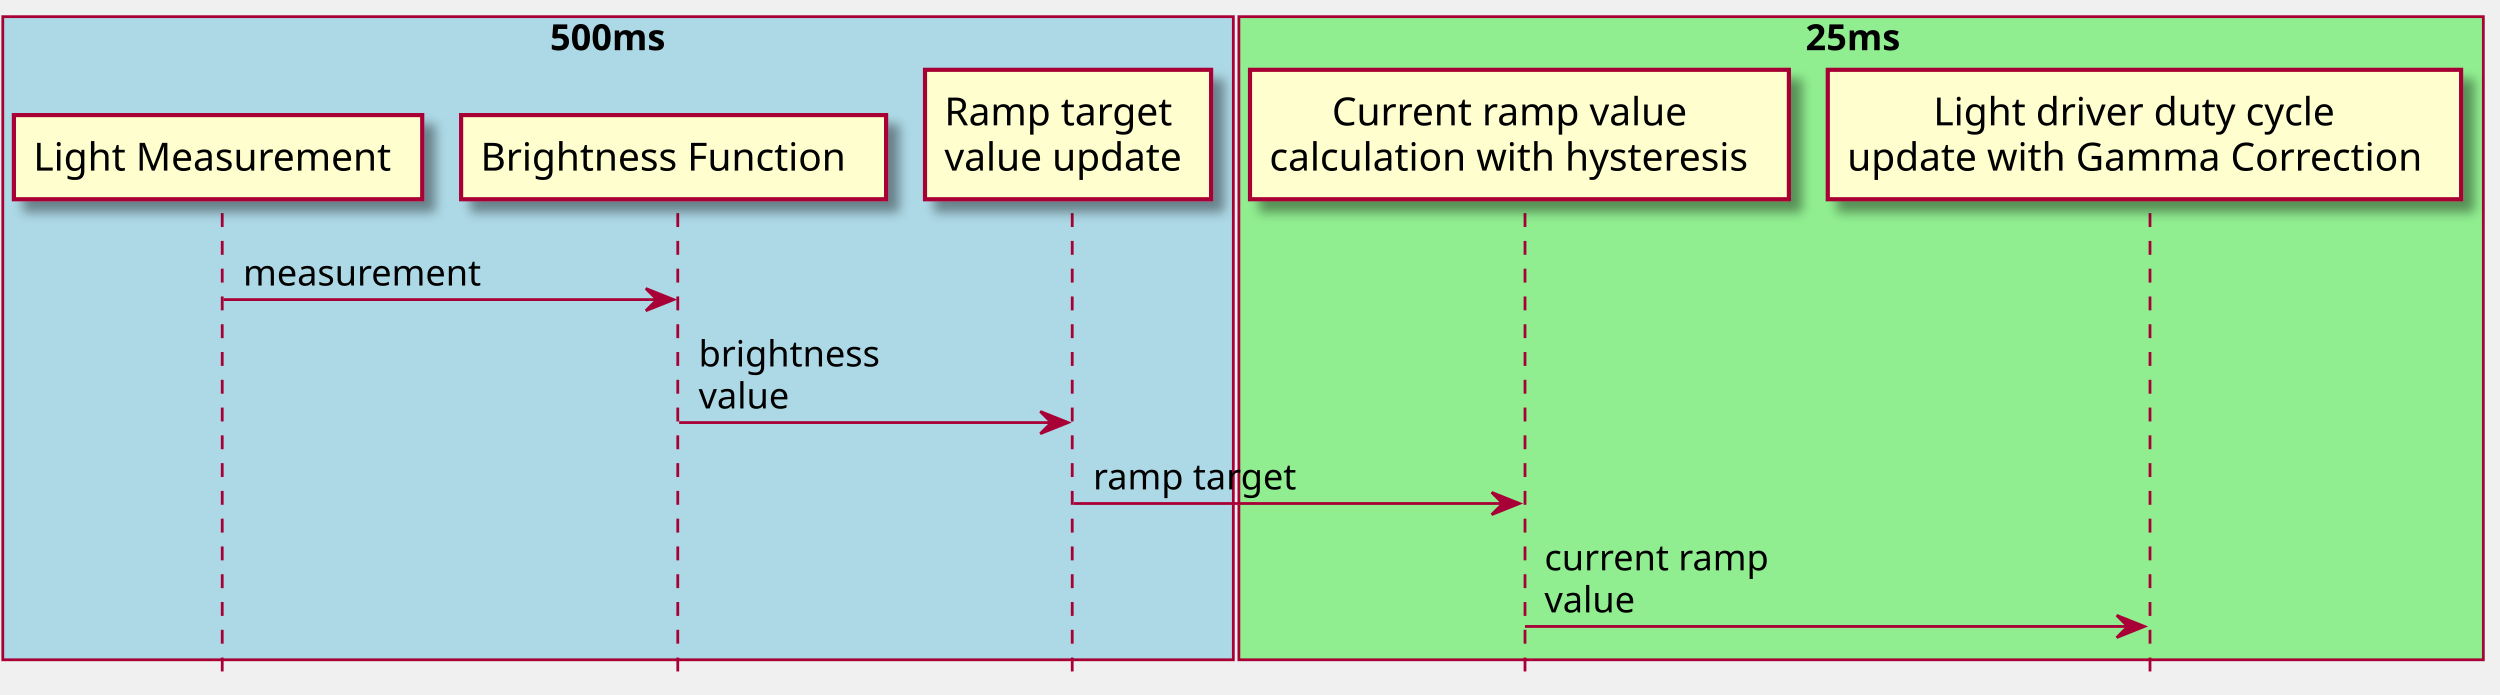
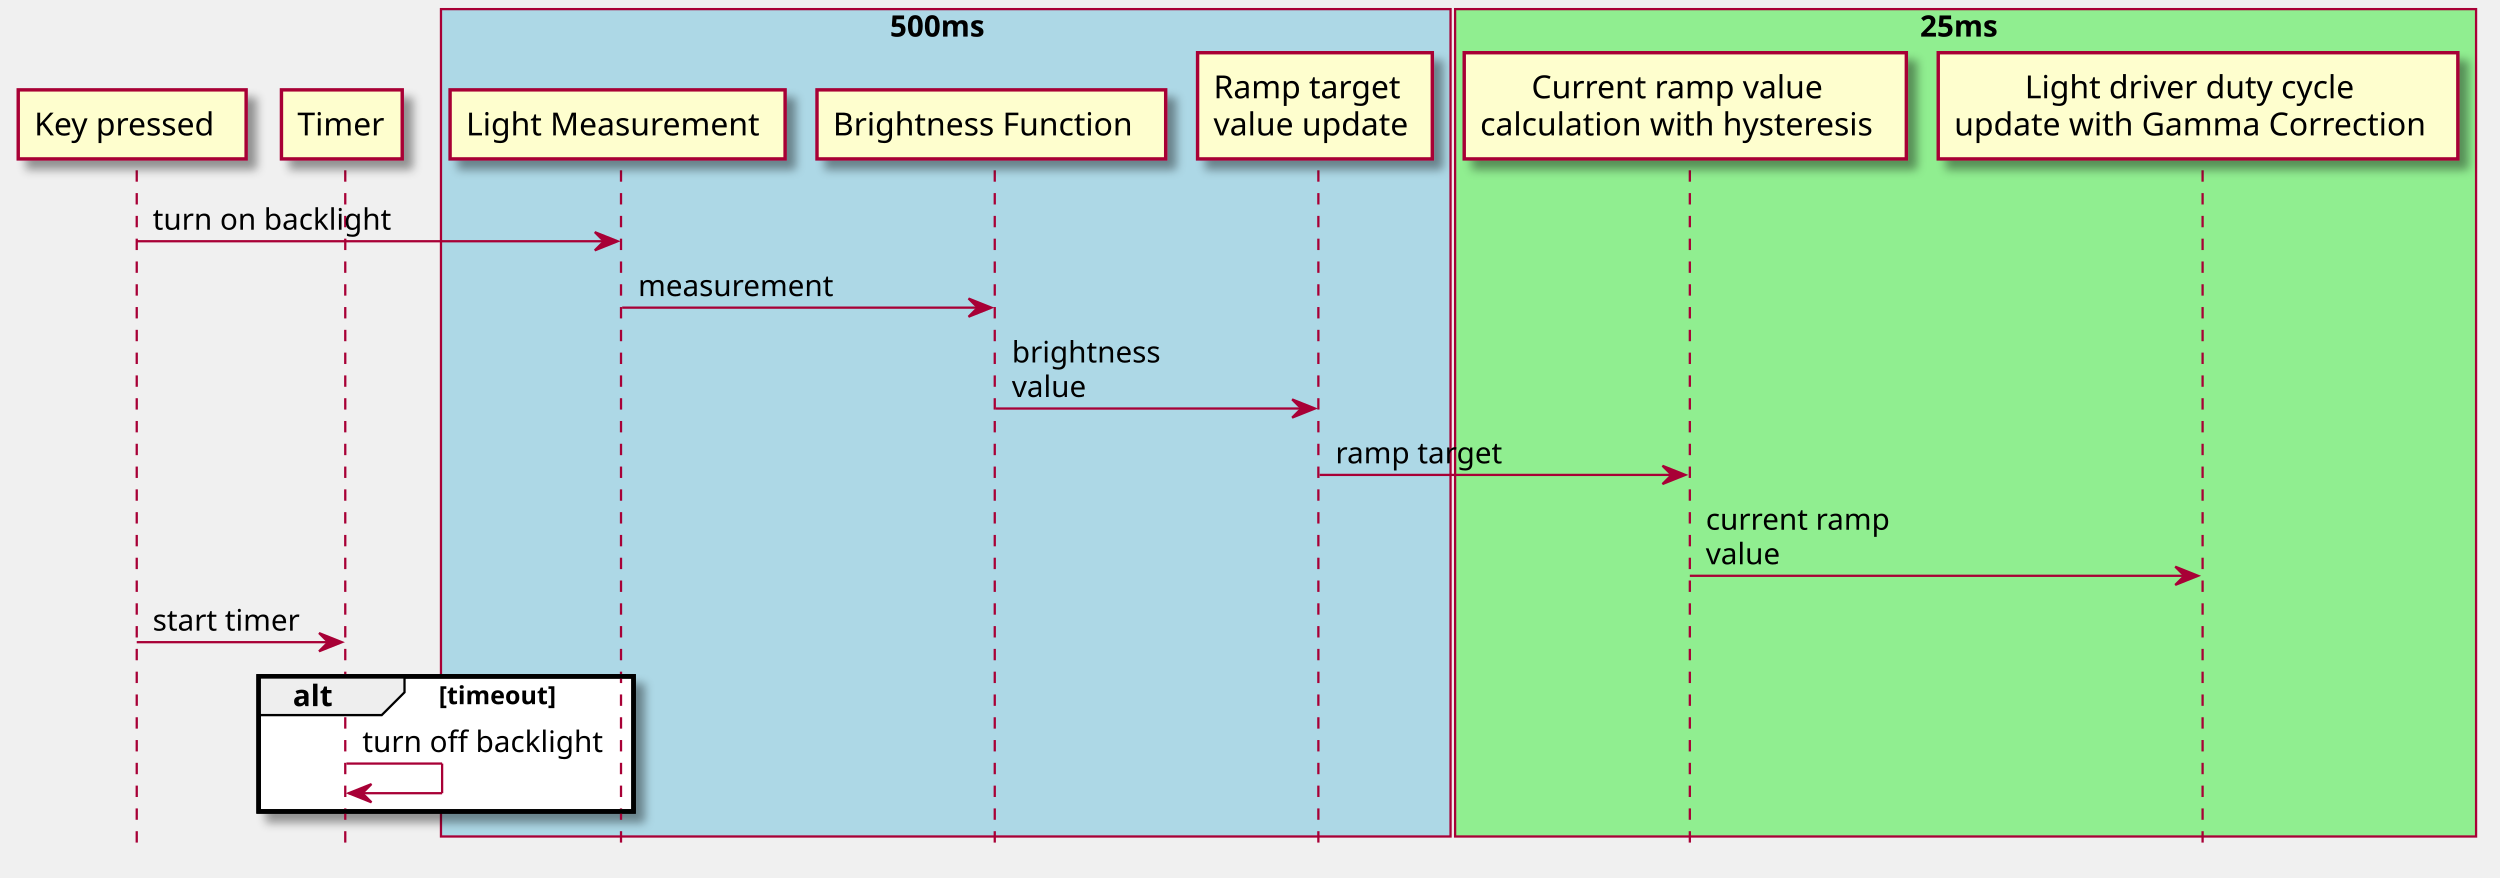
- <svg xmlns="http://www.w3.org/2000/svg" contentScriptType="application/ecmascript" contentStyleType="text/css" height="250px" preserveAspectRatio="none" style="width:900px;height:250px;" version="1.1" viewBox="0 0 900 250" width="900px" zoomAndPan="magnify">
+ <svg xmlns="http://www.w3.org/2000/svg" contentScriptType="application/ecmascript" contentStyleType="text/css" height="385px" preserveAspectRatio="none" style="width:1097px;height:385px;" version="1.1" viewBox="0 0 1097 385" width="1097px" zoomAndPan="magnify">
  <defs>
-     <filter height="300%" id="f1mh8i95ojgk88" width="300%" x="-1" y="-1">
+     <filter height="300%" id="f1he2whahaiyz0" width="300%" x="-1" y="-1">
      <feGaussianBlur result="blurOut" stdDeviation="2.0" />
      <feColorMatrix in="blurOut" result="blurOut2" type="matrix" values="0 0 0 0 0 0 0 0 0 0 0 0 0 0 0 0 0 0 .4 0" />
      <feOffset dx="4.0" dy="4.0" in="blurOut2" result="blurOut3" />
      <feBlend in="SourceGraphic" in2="blurOut3" mode="normal" />
    </filter>
  </defs>
  <g>
-     <rect fill="#ADD8E6" height="231.523" style="stroke:#A80036;stroke-width:1.0;" width="443" x="1" y="6" />
-     <text fill="#000000" font-family="sans-serif" font-size="13" font-weight="bold" lengthAdjust="spacingAndGlyphs" textLength="49" x="198" y="18.067">500ms</text>
-     <rect fill="#90EE90" height="231.523" style="stroke:#A80036;stroke-width:1.0;" width="448" x="446" y="6" />
-     <text fill="#000000" font-family="sans-serif" font-size="13" font-weight="bold" lengthAdjust="spacingAndGlyphs" textLength="40" x="650" y="18.067">25ms</text>
-     <line style="stroke:#A80036;stroke-width:1.0;stroke-dasharray:5.0,5.0;" x1="80" x2="80" y1="76.727" y2="243.523" />
-     <line style="stroke:#A80036;stroke-width:1.0;stroke-dasharray:5.0,5.0;" x1="244" x2="244" y1="76.727" y2="243.523" />
-     <line style="stroke:#A80036;stroke-width:1.0;stroke-dasharray:5.0,5.0;" x1="386" x2="386" y1="76.727" y2="243.523" />
-     <line style="stroke:#A80036;stroke-width:1.0;stroke-dasharray:5.0,5.0;" x1="549" x2="549" y1="76.727" y2="243.523" />
-     <line style="stroke:#A80036;stroke-width:1.0;stroke-dasharray:5.0,5.0;" x1="774" x2="774" y1="76.727" y2="243.523" />
-     <rect fill="#FEFECE" filter="url(#f1mh8i95ojgk88)" height="30.297" style="stroke:#A80036;stroke-width:1.5;" width="147" x="5" y="41.43" />
-     <text fill="#000000" font-family="sans-serif" font-size="14" lengthAdjust="spacingAndGlyphs" textLength="133" x="12" y="61.425">Light Measurement</text>
-     <rect fill="#FEFECE" filter="url(#f1mh8i95ojgk88)" height="30.297" style="stroke:#A80036;stroke-width:1.5;" width="153" x="166" y="41.43" />
-     <text fill="#000000" font-family="sans-serif" font-size="14" lengthAdjust="spacingAndGlyphs" textLength="139" x="173" y="61.425">Brightness Function</text>
-     <rect fill="#FEFECE" filter="url(#f1mh8i95ojgk88)" height="46.594" style="stroke:#A80036;stroke-width:1.5;" width="103" x="333" y="25.133" />
-     <text fill="#000000" font-family="sans-serif" font-size="14" lengthAdjust="spacingAndGlyphs" textLength="85" x="340" y="45.128">Ramp target</text>
-     <text fill="#000000" font-family="sans-serif" font-size="14" lengthAdjust="spacingAndGlyphs" textLength="89" x="340" y="61.425">value update</text>
-     <rect fill="#FEFECE" filter="url(#f1mh8i95ojgk88)" height="46.594" style="stroke:#A80036;stroke-width:1.5;" width="194" x="450" y="25.133" />
-     <text fill="#000000" font-family="sans-serif" font-size="14" lengthAdjust="spacingAndGlyphs" textLength="131" x="479.5" y="45.128">Current ramp value</text>
-     <text fill="#000000" font-family="sans-serif" font-size="14" lengthAdjust="spacingAndGlyphs" textLength="180" x="457" y="61.425">calculation with hysteresis</text>
-     <rect fill="#FEFECE" filter="url(#f1mh8i95ojgk88)" height="46.594" style="stroke:#A80036;stroke-width:1.5;" width="228" x="658" y="25.133" />
-     <text fill="#000000" font-family="sans-serif" font-size="14" lengthAdjust="spacingAndGlyphs" textLength="148" x="696" y="45.128">Light driver duty cycle</text>
-     <text fill="#000000" font-family="sans-serif" font-size="14" lengthAdjust="spacingAndGlyphs" textLength="214" x="665" y="61.425">update with Gamma Correction</text>
-     <polygon fill="#A80036" points="232.5,103.859,242.5,107.859,232.5,111.859,236.5,107.859" style="stroke:#A80036;stroke-width:1.0;" />
-     <line style="stroke:#A80036;stroke-width:1.0;" x1="80.5" x2="238.5" y1="107.859" y2="107.859" />
-     <text fill="#000000" font-family="sans-serif" font-size="13" lengthAdjust="spacingAndGlyphs" textLength="91" x="87.5" y="102.793">measurement</text>
-     <polygon fill="#A80036" points="374.5,148.125,384.5,152.125,374.5,156.125,378.5,152.125" style="stroke:#A80036;stroke-width:1.0;" />
-     <line style="stroke:#A80036;stroke-width:1.0;" x1="244.5" x2="380.5" y1="152.125" y2="152.125" />
-     <text fill="#000000" font-family="sans-serif" font-size="13" lengthAdjust="spacingAndGlyphs" textLength="67" x="251.5" y="131.926">brightness</text>
-     <text fill="#000000" font-family="sans-serif" font-size="13" lengthAdjust="spacingAndGlyphs" textLength="34" x="251.5" y="147.059">value</text>
-     <polygon fill="#A80036" points="537,177.258,547,181.258,537,185.258,541,181.258" style="stroke:#A80036;stroke-width:1.0;" />
-     <line style="stroke:#A80036;stroke-width:1.0;" x1="386.5" x2="543" y1="181.258" y2="181.258" />
-     <text fill="#000000" font-family="sans-serif" font-size="13" lengthAdjust="spacingAndGlyphs" textLength="77" x="393.5" y="176.192">ramp target</text>
-     <polygon fill="#A80036" points="762,221.523,772,225.523,762,229.523,766,225.523" style="stroke:#A80036;stroke-width:1.0;" />
-     <line style="stroke:#A80036;stroke-width:1.0;" x1="549" x2="768" y1="225.523" y2="225.523" />
-     <text fill="#000000" font-family="sans-serif" font-size="13" lengthAdjust="spacingAndGlyphs" textLength="84" x="556" y="205.325">current ramp</text>
-     <text fill="#000000" font-family="sans-serif" font-size="13" lengthAdjust="spacingAndGlyphs" textLength="34" x="556" y="220.458">value</text>
+     <rect fill="#ADD8E6" height="363.055" style="stroke: #A80036; stroke-width: 1.0;" width="443" x="193.5" y="4" />
+     <text fill="#000000" font-family="sans-serif" font-size="13" font-weight="bold" lengthAdjust="spacingAndGlyphs" textLength="49" x="390.5" y="16.067">500ms</text>
+     <rect fill="#90EE90" height="363.055" style="stroke: #A80036; stroke-width: 1.0;" width="448" x="638.5" y="4" />
+     <text fill="#000000" font-family="sans-serif" font-size="13" font-weight="bold" lengthAdjust="spacingAndGlyphs" textLength="40" x="842.5" y="16.067">25ms</text>
+     <rect fill="#FFFFFF" filter="url(#f1he2whahaiyz0)" height="59.266" style="stroke: #000000; stroke-width: 2.0;" width="164.5" x="113.5" y="296.789" />
+     <line style="stroke: #A80036; stroke-width: 1.0; stroke-dasharray: 5.0,5.0;" x1="60" x2="60" y1="74.727" y2="373.055" />
+     <line style="stroke: #A80036; stroke-width: 1.0; stroke-dasharray: 5.0,5.0;" x1="151.5" x2="151.5" y1="74.727" y2="373.055" />
+     <line style="stroke: #A80036; stroke-width: 1.0; stroke-dasharray: 5.0,5.0;" x1="272.5" x2="272.5" y1="74.727" y2="373.055" />
+     <line style="stroke: #A80036; stroke-width: 1.0; stroke-dasharray: 5.0,5.0;" x1="436.5" x2="436.5" y1="74.727" y2="373.055" />
+     <line style="stroke: #A80036; stroke-width: 1.0; stroke-dasharray: 5.0,5.0;" x1="578.5" x2="578.5" y1="74.727" y2="373.055" />
+     <line style="stroke: #A80036; stroke-width: 1.0; stroke-dasharray: 5.0,5.0;" x1="741.5" x2="741.5" y1="74.727" y2="373.055" />
+     <line style="stroke: #A80036; stroke-width: 1.0; stroke-dasharray: 5.0,5.0;" x1="966.5" x2="966.5" y1="74.727" y2="373.055" />
+     <rect fill="#FEFECE" filter="url(#f1he2whahaiyz0)" height="30.297" style="stroke: #A80036; stroke-width: 1.5;" width="100" x="8" y="39.43" />
+     <text fill="#000000" font-family="sans-serif" font-size="14" lengthAdjust="spacingAndGlyphs" textLength="86" x="15" y="59.425">Key pressed</text>
+     <rect fill="#FEFECE" filter="url(#f1he2whahaiyz0)" height="30.297" style="stroke: #A80036; stroke-width: 1.5;" width="53" x="123.5" y="39.43" />
+     <text fill="#000000" font-family="sans-serif" font-size="14" lengthAdjust="spacingAndGlyphs" textLength="39" x="130.5" y="59.425">Timer</text>
+     <rect fill="#FEFECE" filter="url(#f1he2whahaiyz0)" height="30.297" style="stroke: #A80036; stroke-width: 1.5;" width="147" x="197.5" y="39.43" />
+     <text fill="#000000" font-family="sans-serif" font-size="14" lengthAdjust="spacingAndGlyphs" textLength="133" x="204.5" y="59.425">Light Measurement</text>
+     <rect fill="#FEFECE" filter="url(#f1he2whahaiyz0)" height="30.297" style="stroke: #A80036; stroke-width: 1.5;" width="153" x="358.5" y="39.43" />
+     <text fill="#000000" font-family="sans-serif" font-size="14" lengthAdjust="spacingAndGlyphs" textLength="139" x="365.5" y="59.425">Brightness Function</text>
+     <rect fill="#FEFECE" filter="url(#f1he2whahaiyz0)" height="46.594" style="stroke: #A80036; stroke-width: 1.5;" width="103" x="525.5" y="23.133" />
+     <text fill="#000000" font-family="sans-serif" font-size="14" lengthAdjust="spacingAndGlyphs" textLength="85" x="532.5" y="43.128">Ramp target</text>
+     <text fill="#000000" font-family="sans-serif" font-size="14" lengthAdjust="spacingAndGlyphs" textLength="89" x="532.5" y="59.425">value update</text>
+     <rect fill="#FEFECE" filter="url(#f1he2whahaiyz0)" height="46.594" style="stroke: #A80036; stroke-width: 1.5;" width="194" x="642.5" y="23.133" />
+     <text fill="#000000" font-family="sans-serif" font-size="14" lengthAdjust="spacingAndGlyphs" textLength="131" x="672" y="43.128">Current ramp value</text>
+     <text fill="#000000" font-family="sans-serif" font-size="14" lengthAdjust="spacingAndGlyphs" textLength="180" x="649.5" y="59.425">calculation with hysteresis</text>
+     <rect fill="#FEFECE" filter="url(#f1he2whahaiyz0)" height="46.594" style="stroke: #A80036; stroke-width: 1.5;" width="228" x="850.5" y="23.133" />
+     <text fill="#000000" font-family="sans-serif" font-size="14" lengthAdjust="spacingAndGlyphs" textLength="148" x="888.5" y="43.128">Light driver duty cycle</text>
+     <text fill="#000000" font-family="sans-serif" font-size="14" lengthAdjust="spacingAndGlyphs" textLength="214" x="857.5" y="59.425">update with Gamma Correction</text>
+     <polygon fill="#A80036" points="261,101.859,271,105.859,261,109.859,265,105.859" style="stroke: #A80036; stroke-width: 1.0;" />
+     <line style="stroke: #A80036; stroke-width: 1.0;" x1="60" x2="267" y1="105.859" y2="105.859" />
+     <text fill="#000000" font-family="sans-serif" font-size="13" lengthAdjust="spacingAndGlyphs" textLength="107" x="67" y="100.793">turn on backlight</text>
+     <polygon fill="#A80036" points="425,130.992,435,134.992,425,138.992,429,134.992" style="stroke: #A80036; stroke-width: 1.0;" />
+     <line style="stroke: #A80036; stroke-width: 1.0;" x1="273" x2="431" y1="134.992" y2="134.992" />
+     <text fill="#000000" font-family="sans-serif" font-size="13" lengthAdjust="spacingAndGlyphs" textLength="91" x="280" y="129.926">measurement</text>
+     <polygon fill="#A80036" points="567,175.258,577,179.258,567,183.258,571,179.258" style="stroke: #A80036; stroke-width: 1.0;" />
+     <line style="stroke: #A80036; stroke-width: 1.0;" x1="437" x2="573" y1="179.258" y2="179.258" />
+     <text fill="#000000" font-family="sans-serif" font-size="13" lengthAdjust="spacingAndGlyphs" textLength="67" x="444" y="159.059">brightness</text>
+     <text fill="#000000" font-family="sans-serif" font-size="13" lengthAdjust="spacingAndGlyphs" textLength="34" x="444" y="174.192">value</text>
+     <polygon fill="#A80036" points="729.5,204.391,739.5,208.391,729.5,212.391,733.5,208.391" style="stroke: #A80036; stroke-width: 1.0;" />
+     <line style="stroke: #A80036; stroke-width: 1.0;" x1="579" x2="735.5" y1="208.391" y2="208.391" />
+     <text fill="#000000" font-family="sans-serif" font-size="13" lengthAdjust="spacingAndGlyphs" textLength="77" x="586" y="203.325">ramp target</text>
+     <polygon fill="#A80036" points="954.5,248.656,964.5,252.656,954.5,256.656,958.5,252.656" style="stroke: #A80036; stroke-width: 1.0;" />
+     <line style="stroke: #A80036; stroke-width: 1.0;" x1="741.5" x2="960.5" y1="252.656" y2="252.656" />
+     <text fill="#000000" font-family="sans-serif" font-size="13" lengthAdjust="spacingAndGlyphs" textLength="84" x="748.5" y="232.458">current ramp</text>
+     <text fill="#000000" font-family="sans-serif" font-size="13" lengthAdjust="spacingAndGlyphs" textLength="34" x="748.5" y="247.59">value</text>
+     <polygon fill="#A80036" points="140,277.789,150,281.789,140,285.789,144,281.789" style="stroke: #A80036; stroke-width: 1.0;" />
+     <line style="stroke: #A80036; stroke-width: 1.0;" x1="60" x2="146" y1="281.789" y2="281.789" />
+     <text fill="#000000" font-family="sans-serif" font-size="13" lengthAdjust="spacingAndGlyphs" textLength="68" x="67" y="276.723">start timer</text>
+     <path d="M113.5,296.789 L177.5,296.789 L177.5,303.789 L167.5,313.789 L113.5,313.789 L113.5,296.789 " fill="#EEEEEE" style="stroke: #000000; stroke-width: 1.0;" />
+     <rect fill="none" height="59.266" style="stroke: #000000; stroke-width: 2.0;" width="164.5" x="113.5" y="296.789" />
+     <text fill="#000000" font-family="sans-serif" font-size="13" font-weight="bold" lengthAdjust="spacingAndGlyphs" textLength="19" x="128.5" y="309.856">alt</text>
+     <text fill="#000000" font-family="sans-serif" font-size="11" font-weight="bold" lengthAdjust="spacingAndGlyphs" textLength="59" x="192.5" y="309">[timeout]</text>
+     <line style="stroke: #A80036; stroke-width: 1.0;" x1="152" x2="194" y1="335.055" y2="335.055" />
+     <line style="stroke: #A80036; stroke-width: 1.0;" x1="194" x2="194" y1="335.055" y2="348.055" />
+     <line style="stroke: #A80036; stroke-width: 1.0;" x1="153" x2="194" y1="348.055" y2="348.055" />
+     <polygon fill="#A80036" points="163,344.055,153,348.055,163,352.055,159,348.055" style="stroke: #A80036; stroke-width: 1.0;" />
+     <text fill="#000000" font-family="sans-serif" font-size="13" lengthAdjust="spacingAndGlyphs" textLength="107" x="159" y="329.989">turn off backlight</text>
  </g>
</svg>
